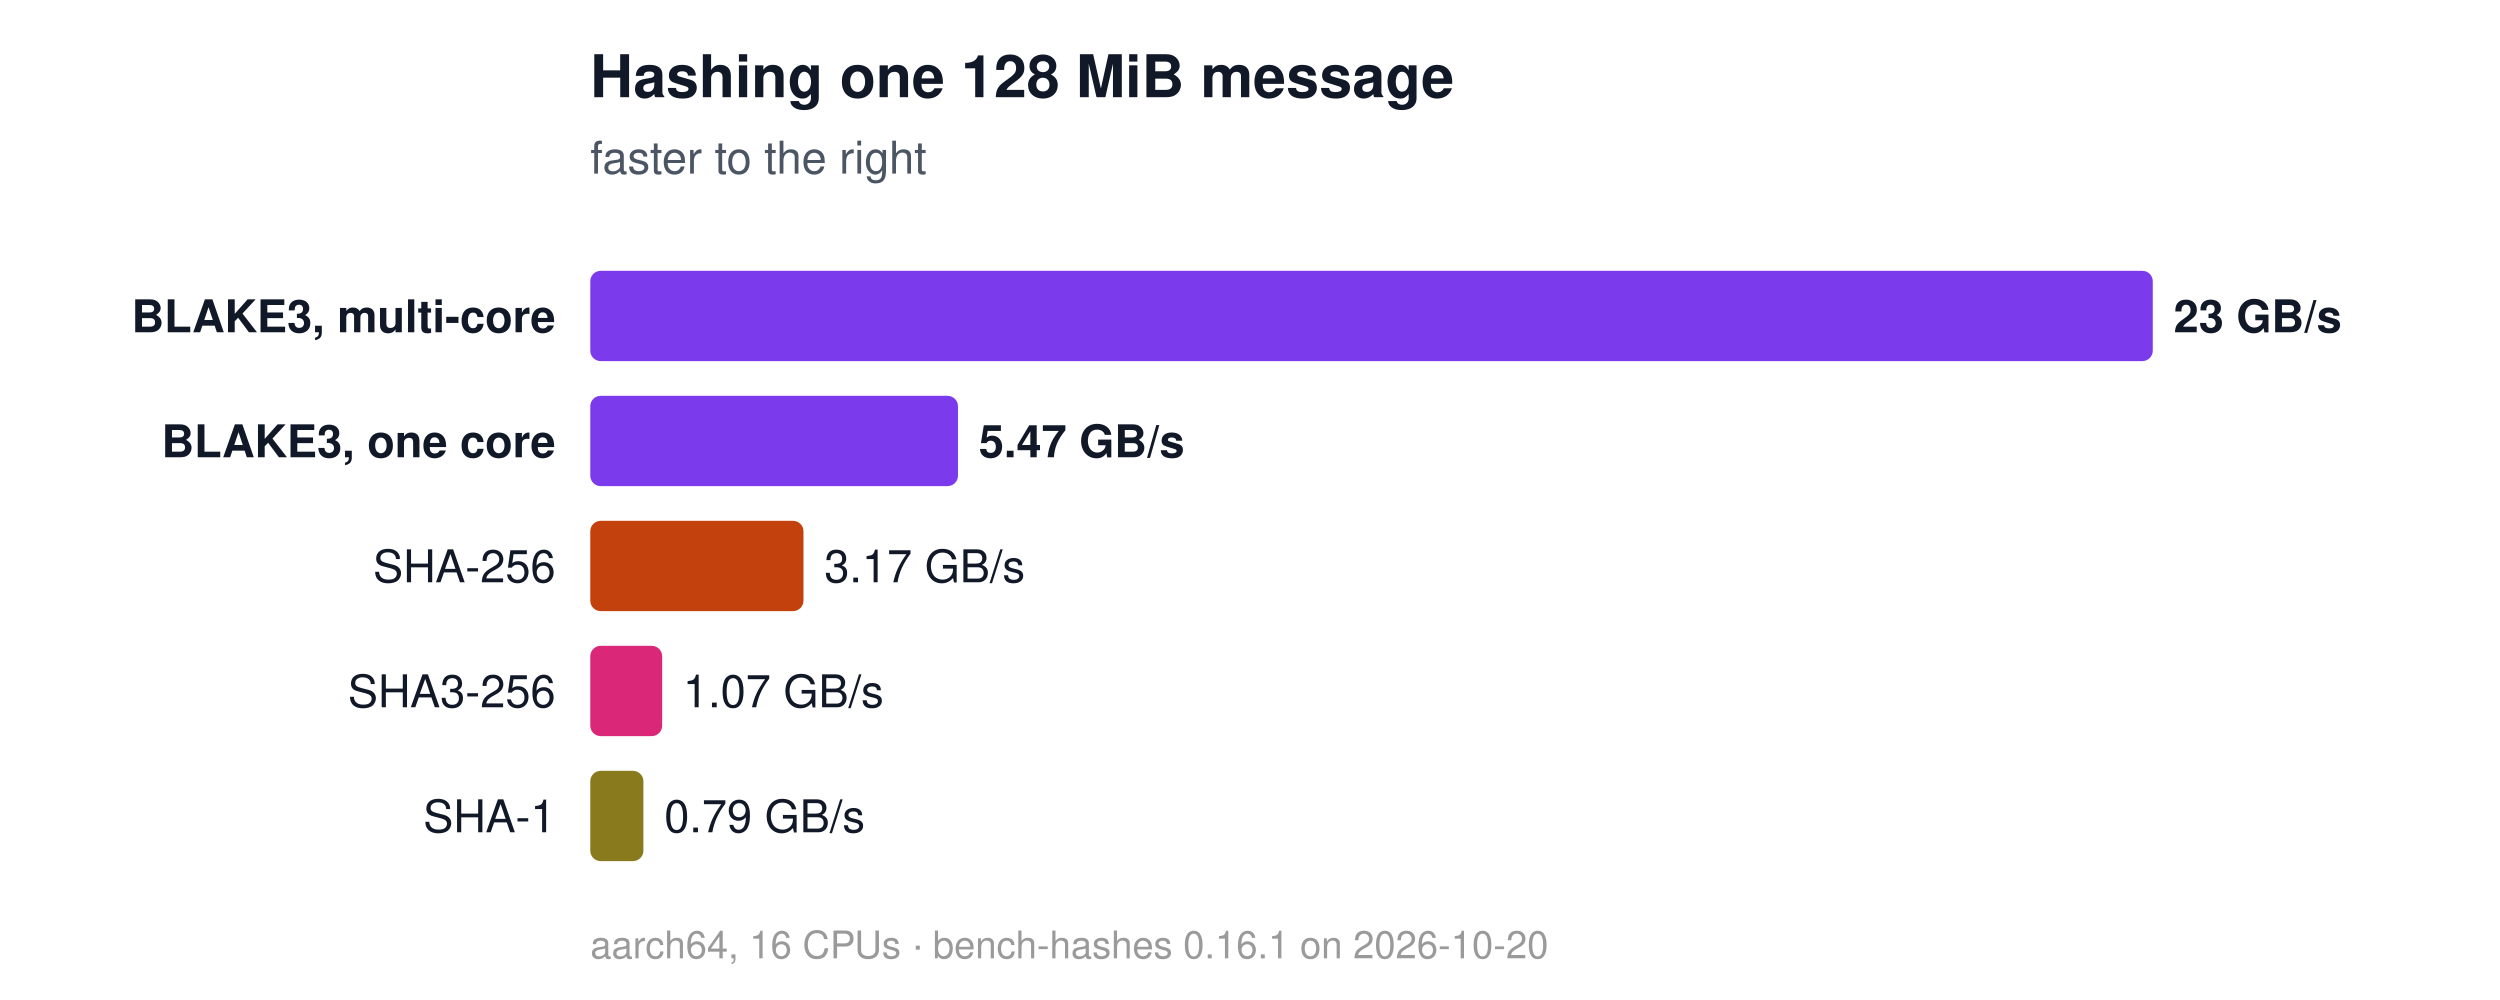
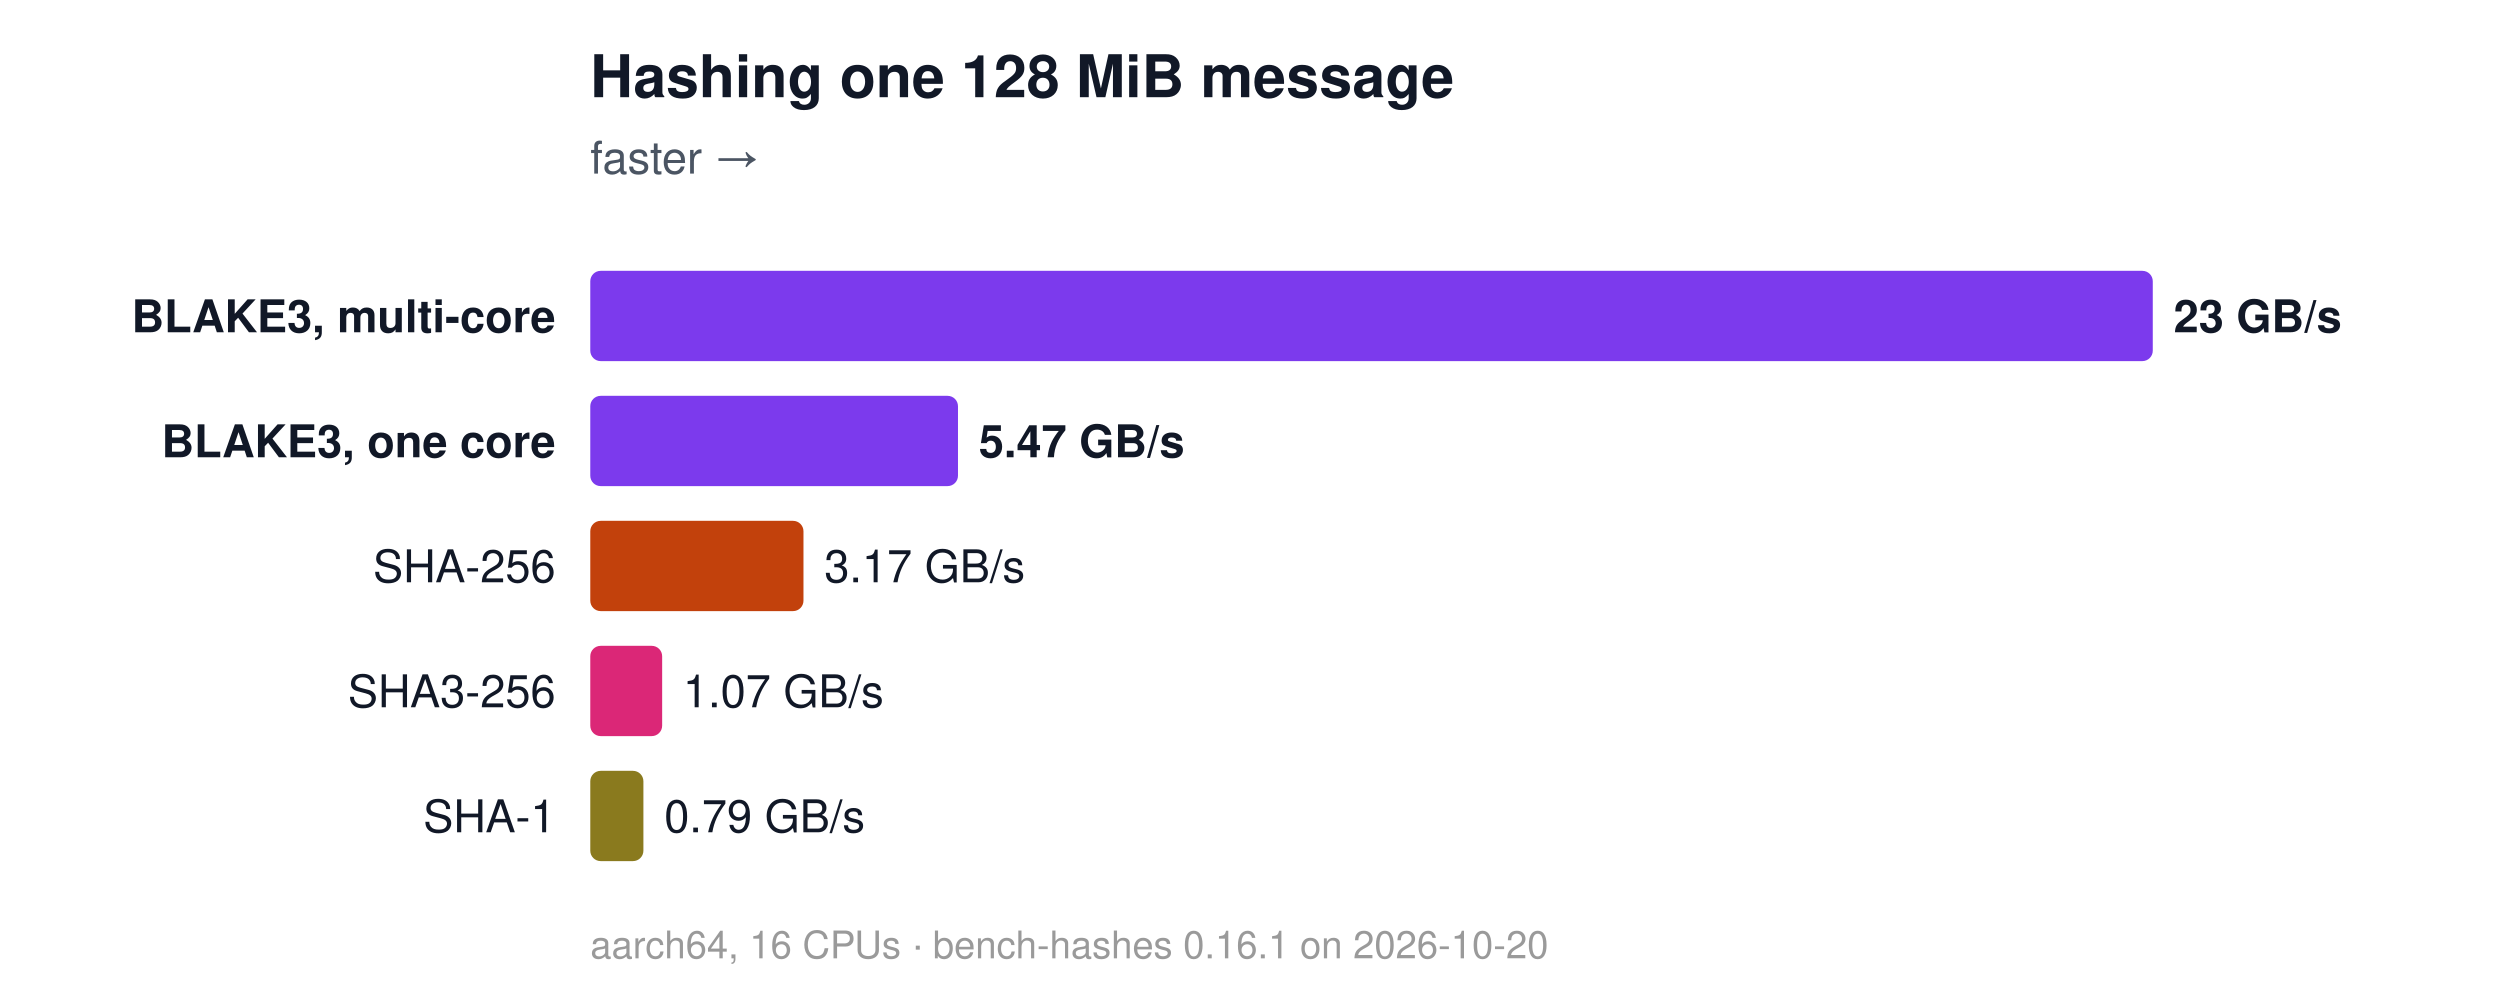
<svg xmlns="http://www.w3.org/2000/svg" width="720" height="288" viewBox="0 0 720 288" font-family="-apple-system, BlinkMacSystemFont, 'Segoe UI', Helvetica, Arial, sans-serif">
  <rect width="720" height="288" fill="#ffffff" />
  <text x="170" y="28" font-size="17" font-weight="600" fill="#111827">Hashing one 128 MiB message</text>
-   <text x="170" y="50" font-size="13" fill="#4b5563">faster to the right</text>
+   <text x="170" y="50" font-size="13" fill="#4b5563">faster →</text>
  <text x="160" y="95.7" font-size="13" fill="#111827" text-anchor="end" font-weight="600">BLAKE3, multi-core</text>
  <rect x="170" y="78" width="450.0" height="26" rx="3" fill="#7c3aed" />
  <text x="626.0" y="95.7" font-size="13" fill="#111827" font-weight="600">23 GB/s</text>
  <text x="160" y="131.7" font-size="13" fill="#111827" text-anchor="end" font-weight="600">BLAKE3, one core</text>
  <rect x="170" y="114" width="105.9" height="26" rx="3" fill="#7c3aed" />
  <text x="281.9" y="131.7" font-size="13" fill="#111827" font-weight="600">5.47 GB/s</text>
  <text x="160" y="167.7" font-size="13" fill="#111827" text-anchor="end">SHA-256</text>
  <rect x="170" y="150" width="61.4" height="26" rx="3" fill="#c2410c" />
  <text x="237.4" y="167.7" font-size="13" fill="#111827">3.17 GB/s</text>
  <text x="160" y="203.7" font-size="13" fill="#111827" text-anchor="end">SHA3-256</text>
  <rect x="170" y="186" width="20.7" height="26" rx="3" fill="#db2777" />
  <text x="196.7" y="203.7" font-size="13" fill="#111827">1.07 GB/s</text>
  <text x="160" y="239.7" font-size="13" fill="#111827" text-anchor="end">SHA-1</text>
  <rect x="170" y="222" width="15.3" height="26" rx="3" fill="#8a7a1e" />
  <text x="191.3" y="239.7" font-size="13" fill="#111827">0.79 GB/s</text>
  <text x="170" y="276.0" font-size="11" fill="#9a9a9a">aarch64, 16 CPUs · bench-hashes 0.16.1 on 2026-10-20</text>
</svg>
